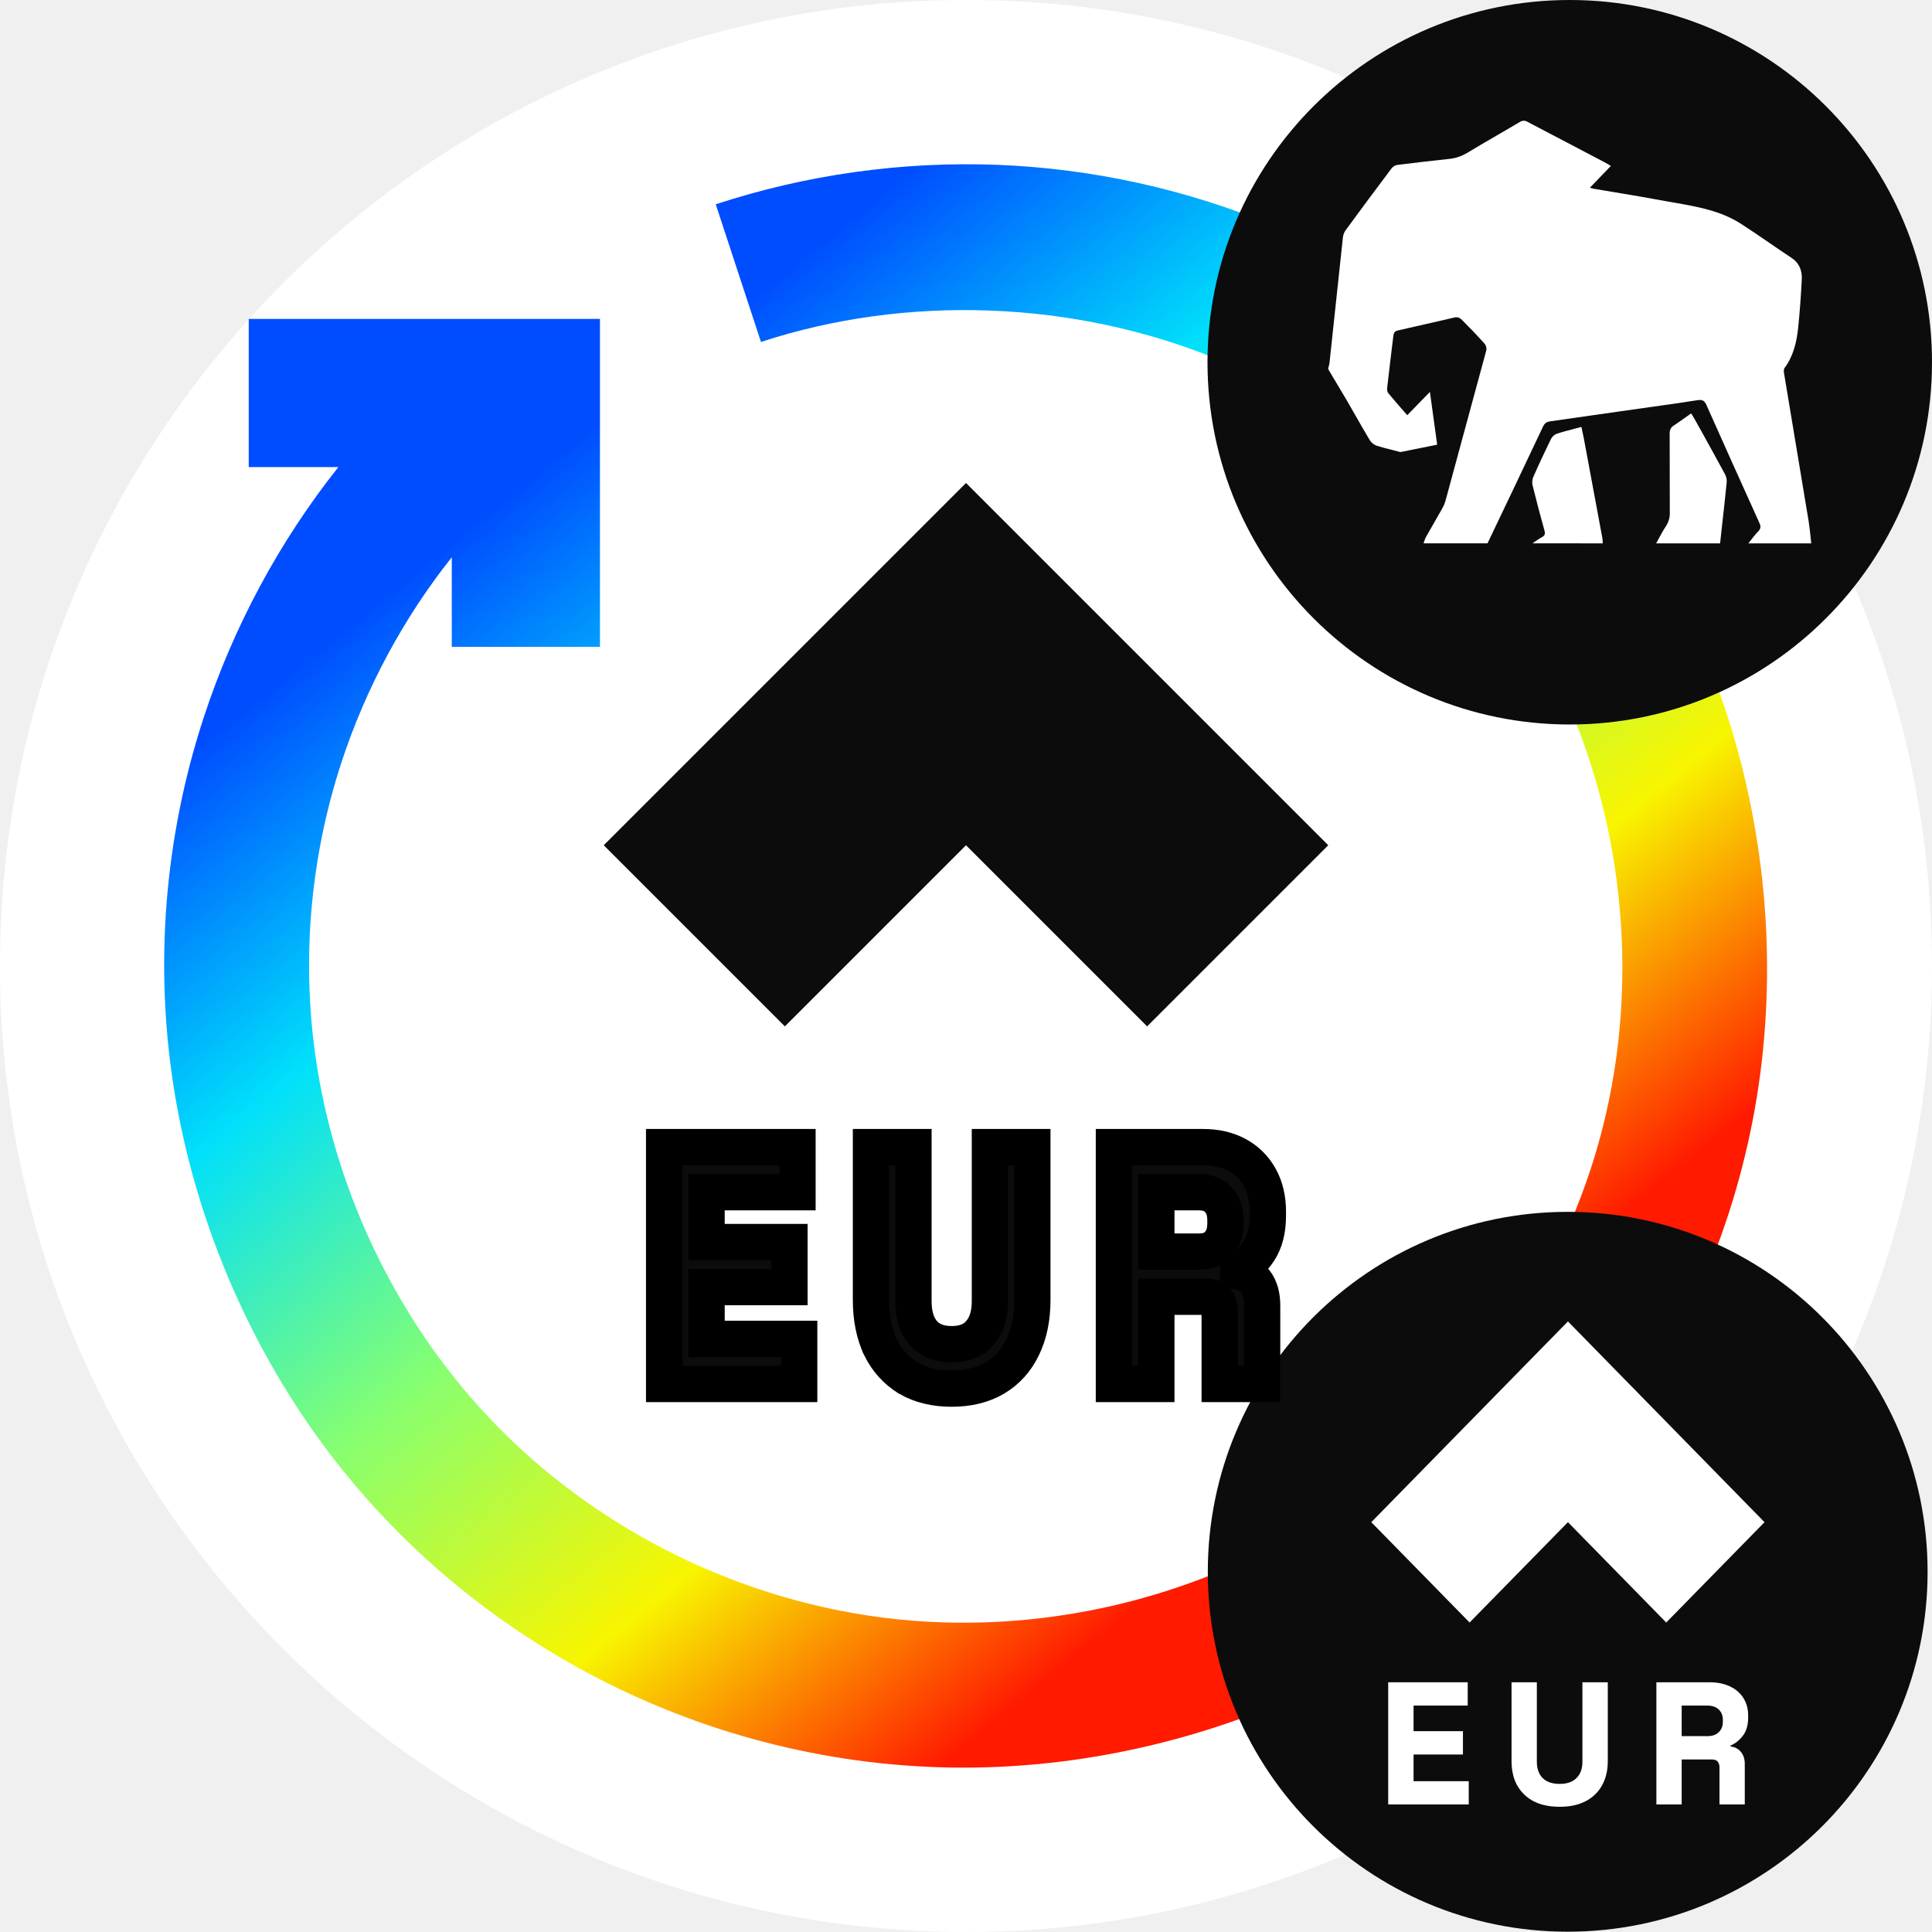
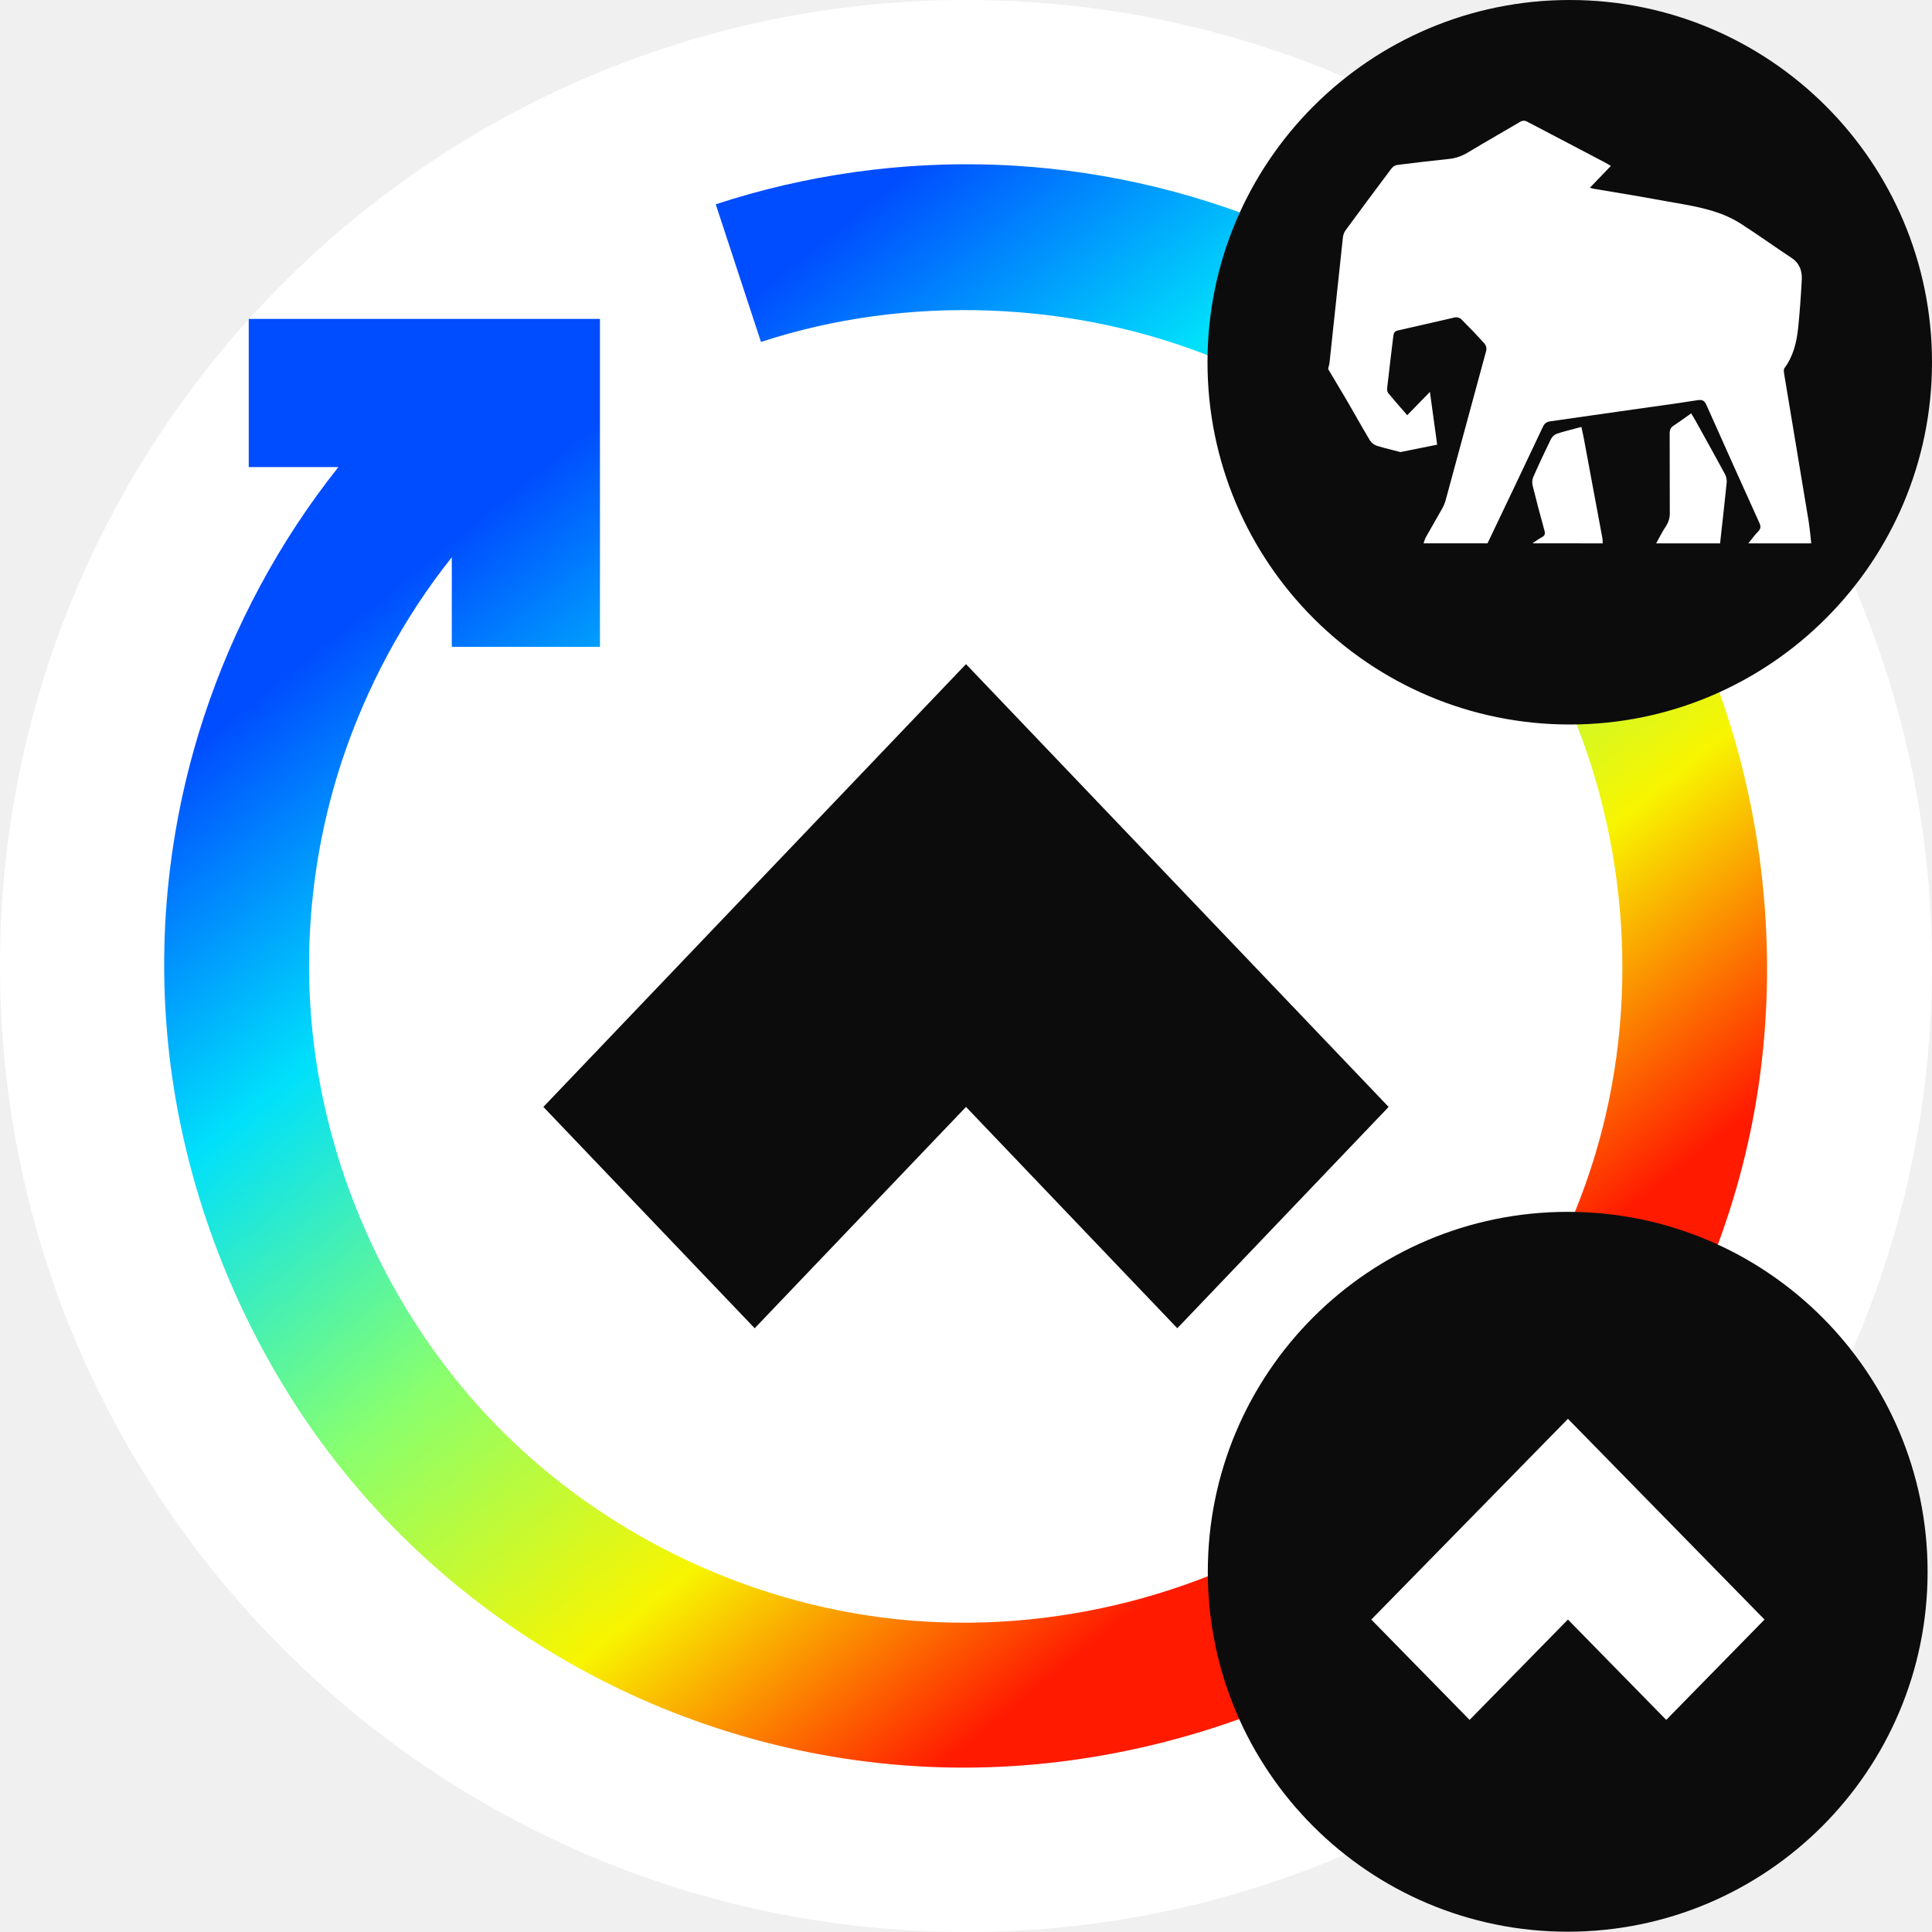
<svg xmlns="http://www.w3.org/2000/svg" width="32" height="32" viewBox="0 0 32 32" fill="none">
  <path fill-rule="evenodd" clip-rule="evenodd" d="M32 16C32 7.172 24.828 0 16 0C7.172 0 0 7.172 0 16C0 24.828 7.172 32 16 32C24.828 32 32 24.828 32 16Z" fill="white" />
-   <path fill-rule="evenodd" clip-rule="evenodd" d="M11.855 3.384C13.345 2.894 14.938 2.67 16.516 2.73C18.094 2.791 19.658 3.136 21.113 3.744C22.568 4.352 23.915 5.223 25.067 6.298C26.592 7.719 27.775 9.498 28.485 11.487C29.195 13.476 29.431 15.677 29.157 17.771C28.884 19.866 28.1 21.855 26.914 23.566C25.728 25.277 24.14 26.709 22.274 27.701C20.409 28.692 18.266 29.244 16.154 29.276C14.042 29.308 11.96 28.821 10.095 27.895C8.231 26.97 6.583 25.607 5.332 23.904C4.082 22.201 3.227 20.159 2.888 18.075C2.549 15.991 2.725 13.865 3.375 11.881C3.866 10.382 4.628 8.964 5.605 7.736H4.12V5.282H9.937V10.714H7.483V9.23C6.683 10.236 6.059 11.397 5.656 12.626C5.124 14.251 4.981 15.995 5.256 17.697C5.599 19.814 6.589 21.865 8.067 23.446C9.834 25.336 12.3 26.554 14.866 26.821C17.432 27.087 20.099 26.403 22.217 24.929C24.335 23.454 25.905 21.191 26.542 18.69C27.179 16.19 26.884 13.453 25.735 11.142C24.586 8.832 22.584 6.949 20.189 5.959C17.794 4.969 15.008 4.874 12.604 5.664L11.855 3.384Z" fill="url(#paint0_linear_1942_16317)" />
+   <path fill-rule="evenodd" clip-rule="evenodd" d="M11.855 3.384C13.345 2.894 14.938 2.67 16.516 2.73C18.094 2.791 19.658 3.136 21.113 3.744C22.568 4.352 23.915 5.223 25.067 6.298C26.592 7.719 27.775 9.498 28.485 11.487C29.195 13.476 29.431 15.677 29.157 17.771C28.884 19.866 28.1 21.855 26.914 23.566C25.728 25.277 24.14 26.709 22.274 27.701C20.409 28.692 18.266 29.244 16.154 29.276C14.042 29.308 11.96 28.821 10.095 27.895C8.231 26.97 6.583 25.607 5.332 23.904C4.082 22.201 3.227 20.159 2.888 18.075C2.549 15.991 2.725 13.865 3.375 11.881C3.866 10.382 4.628 8.964 5.605 7.736H4.12V5.282H9.937V10.714H7.483V9.23C6.683 10.236 6.059 11.397 5.656 12.626C5.124 14.251 4.981 15.995 5.256 17.697C5.599 19.814 6.589 21.865 8.067 23.446C9.834 25.336 12.3 26.554 14.866 26.821C17.432 27.087 20.099 26.403 22.217 24.929C24.335 23.454 25.905 21.191 26.542 18.69C27.179 16.19 26.884 13.453 25.735 11.142C24.586 8.832 22.584 6.949 20.189 5.959C17.794 4.969 15.008 4.874 12.604 5.664L11.855 3.384Z" fill="url(#paint0_linear_1974_13362)" />
  <circle cx="26" cy="6" r="6" fill="#0C0C0C" />
  <path d="M22 6.115V6.097C22.008 6.071 22.015 6.044 22.02 6.017L22.242 3.939C22.246 3.896 22.26 3.855 22.283 3.82C22.536 3.474 22.792 3.13 23.05 2.787C23.074 2.758 23.106 2.738 23.142 2.732C23.426 2.696 23.711 2.663 23.995 2.633C24.102 2.623 24.205 2.589 24.298 2.534C24.469 2.431 24.642 2.33 24.815 2.23C24.934 2.161 25.054 2.091 25.173 2.021C25.192 2.007 25.215 2 25.239 2C25.261 2 25.282 2.006 25.3 2.018C25.595 2.173 25.89 2.328 26.185 2.482L26.577 2.688C26.593 2.696 26.609 2.705 26.629 2.717C26.644 2.726 26.66 2.736 26.681 2.748L26.334 3.109C26.343 3.111 26.35 3.114 26.357 3.116C26.37 3.12 26.38 3.123 26.39 3.125C26.511 3.146 26.632 3.166 26.753 3.186C27.029 3.232 27.305 3.278 27.58 3.33C27.639 3.341 27.698 3.351 27.758 3.361C28.129 3.427 28.502 3.493 28.833 3.705C28.989 3.805 29.142 3.91 29.295 4.015C29.419 4.1 29.544 4.186 29.669 4.268C29.802 4.355 29.852 4.482 29.843 4.636C29.829 4.902 29.81 5.168 29.783 5.432C29.758 5.671 29.702 5.901 29.557 6.096C29.544 6.114 29.544 6.149 29.548 6.174C29.684 6.994 29.82 7.815 29.957 8.635C29.97 8.718 29.979 8.802 29.988 8.886C29.992 8.924 29.996 8.962 30 9H28.958C28.975 8.98 28.991 8.959 29.007 8.938C29.042 8.893 29.076 8.848 29.115 8.809C29.163 8.761 29.17 8.724 29.14 8.659C28.846 8.01 28.554 7.36 28.264 6.708C28.23 6.632 28.192 6.617 28.118 6.628C27.875 6.667 27.631 6.701 27.388 6.735C27.302 6.747 27.216 6.759 27.13 6.771L25.679 6.978C25.624 6.986 25.586 7.005 25.558 7.064C25.253 7.709 24.947 8.354 24.638 8.999H23.579C23.588 8.967 23.599 8.936 23.612 8.906C23.661 8.819 23.71 8.734 23.759 8.648C23.802 8.573 23.846 8.497 23.888 8.422C23.909 8.385 23.926 8.346 23.939 8.305C24.166 7.472 24.392 6.639 24.617 5.806C24.619 5.798 24.62 5.789 24.62 5.78C24.62 5.749 24.61 5.719 24.591 5.694C24.465 5.554 24.334 5.418 24.201 5.285C24.178 5.266 24.15 5.255 24.122 5.255C24.115 5.255 24.109 5.256 24.103 5.256C23.945 5.292 23.787 5.328 23.628 5.365C23.47 5.402 23.312 5.438 23.154 5.473C23.099 5.485 23.084 5.514 23.078 5.565C23.063 5.689 23.048 5.813 23.033 5.936C23.014 6.098 22.994 6.261 22.976 6.423C22.973 6.451 22.976 6.49 22.992 6.509C23.077 6.612 23.165 6.713 23.256 6.817L23.308 6.877L23.684 6.491L23.804 7.365L23.696 7.387C23.53 7.421 23.367 7.454 23.205 7.486L23.203 7.487C23.186 7.487 23.169 7.483 23.154 7.477C23.122 7.468 23.089 7.46 23.057 7.452C22.971 7.431 22.885 7.409 22.801 7.382C22.756 7.366 22.717 7.335 22.69 7.294C22.609 7.159 22.531 7.023 22.453 6.886C22.406 6.803 22.358 6.721 22.311 6.638C22.21 6.466 22.108 6.295 22.005 6.124L22 6.115Z" fill="white" />
  <path d="M27.477 8.915C27.514 8.848 27.55 8.78 27.592 8.717C27.635 8.653 27.658 8.577 27.658 8.498L27.657 8.484C27.656 8.261 27.656 8.038 27.656 7.815C27.656 7.605 27.656 7.394 27.655 7.183C27.655 7.12 27.672 7.081 27.723 7.048C27.795 7.001 27.865 6.95 27.939 6.898L28.011 6.847L28.022 6.865C28.037 6.888 28.049 6.908 28.061 6.929L28.16 7.106C28.298 7.356 28.437 7.605 28.572 7.856C28.59 7.891 28.6 7.931 28.6 7.971C28.6 7.979 28.6 7.987 28.599 7.994C28.574 8.245 28.546 8.495 28.518 8.746L28.49 9H27.431C27.447 8.972 27.462 8.943 27.477 8.915Z" fill="white" />
  <path d="M25.428 8.968C25.413 8.979 25.398 8.989 25.384 8.999L26.546 9C26.546 8.972 26.544 8.944 26.541 8.917C26.44 8.373 26.339 7.83 26.238 7.287C26.229 7.237 26.218 7.188 26.207 7.137C26.202 7.115 26.197 7.093 26.193 7.071C26.151 7.082 26.111 7.093 26.072 7.103C25.973 7.129 25.879 7.153 25.786 7.184C25.745 7.199 25.71 7.231 25.689 7.271C25.587 7.48 25.488 7.69 25.395 7.903C25.384 7.929 25.379 7.958 25.379 7.987C25.379 8.005 25.381 8.023 25.385 8.041C25.446 8.289 25.511 8.537 25.58 8.783C25.599 8.847 25.584 8.877 25.529 8.903C25.494 8.921 25.461 8.945 25.428 8.968Z" fill="white" />
-   <g clip-path="url(#clip0_1942_16317)">
+   <g clip-path="url(#clip0_1974_13362)">
    <path d="M25.966 31.995C29.258 31.995 31.927 29.326 31.927 26.034C31.927 22.741 29.258 20.072 25.966 20.072C22.674 20.072 20.005 22.741 20.005 26.034C20.005 29.326 22.674 31.995 25.966 31.995Z" fill="#0C0C0C" />
-     <path d="M29.226 25.212L25.97 21.887L22.713 25.212L24.341 26.874L25.97 25.212L27.598 26.874L29.226 25.212Z" fill="white" />
-     <path d="M22.993 29.864V29.887H23.017H24.304H24.327V29.864V29.525V29.502H24.304H23.413V29.06H24.208H24.231V29.037V28.698V28.674H24.208H23.413V28.25H24.287H24.31V28.226V27.888V27.864H24.287H23.017H22.993V27.888V29.864ZM25.404 29.836L25.405 29.836C25.525 29.897 25.668 29.926 25.833 29.926C25.997 29.926 26.14 29.897 26.258 29.836L26.259 29.836C26.379 29.774 26.471 29.686 26.534 29.573C26.598 29.458 26.63 29.323 26.63 29.169V27.888V27.864H26.606H26.234H26.21V27.888V29.18C26.21 29.296 26.177 29.385 26.113 29.449L26.113 29.449C26.05 29.513 25.959 29.547 25.833 29.547C25.707 29.547 25.614 29.513 25.55 29.449C25.488 29.385 25.455 29.296 25.455 29.18V27.888V27.864H25.432H25.059H25.036V27.888V29.169C25.036 29.323 25.067 29.458 25.129 29.573L25.13 29.573C25.194 29.686 25.286 29.774 25.404 29.836ZM27.435 29.864V29.887H27.458H27.831H27.854V29.864V29.142H28.35C28.402 29.142 28.432 29.155 28.448 29.175L28.448 29.176C28.469 29.199 28.48 29.23 28.48 29.271V29.864V29.887H28.503H28.875H28.899V29.864V29.217C28.899 29.134 28.877 29.065 28.831 29.013C28.789 28.963 28.732 28.935 28.662 28.927V28.913C28.742 28.878 28.81 28.824 28.866 28.751C28.926 28.673 28.955 28.572 28.955 28.449V28.415C28.955 28.304 28.929 28.207 28.875 28.123C28.822 28.04 28.747 27.976 28.651 27.931C28.555 27.886 28.443 27.864 28.317 27.864H27.458H27.435V27.888V29.864ZM28.469 28.316L28.47 28.317C28.513 28.358 28.536 28.415 28.536 28.489V28.517C28.536 28.591 28.513 28.648 28.467 28.692C28.424 28.734 28.361 28.756 28.277 28.756H27.854V28.25H28.277C28.363 28.25 28.426 28.273 28.469 28.316Z" fill="white" />
+     <path d="M29.226 26.825L25.97 23.5L22.713 26.825L24.341 28.487L25.97 26.825L27.598 28.487L29.226 26.825Z" fill="white" />
  </g>
-   <path d="M22 14L16 8L10 14L13 17L16 14L19 17L22 14Z" fill="#0C0C0C" />
-   <path d="M11 22.878V22.923H11.039H13.198H13.237V22.878V22.221V22.176H13.198H11.703V21.319H13.037H13.076V21.274V20.617V20.572H13.037H11.703V19.747H13.17H13.209V19.702V19.045V19H13.17H11.039H11V19.045V22.878ZM15.044 22.825L15.045 22.826C15.247 22.942 15.487 23 15.763 23C16.039 23 16.277 22.942 16.477 22.825L16.477 22.825C16.679 22.705 16.833 22.534 16.938 22.314C17.046 22.091 17.099 21.829 17.099 21.531V19.045V19H17.06H16.435H16.396V19.045V21.553C16.396 21.778 16.34 21.949 16.233 22.074L16.232 22.075C16.128 22.198 15.974 22.264 15.763 22.264C15.552 22.264 15.396 22.198 15.289 22.075C15.184 21.95 15.13 21.778 15.13 21.553V19.045V19H15.091H14.466H14.426V19.045V21.531C14.426 21.829 14.478 22.091 14.583 22.314L14.583 22.315C14.691 22.534 14.845 22.704 15.044 22.825ZM18.45 22.878V22.923H18.489H19.114H19.153V22.878V21.478H19.985C20.072 21.478 20.122 21.503 20.149 21.543L20.15 21.544C20.184 21.589 20.202 21.649 20.202 21.728V22.878V22.923H20.241H20.866H20.905V22.878V21.624C20.905 21.463 20.869 21.329 20.792 21.228C20.721 21.132 20.625 21.078 20.508 21.062V21.035C20.642 20.966 20.757 20.861 20.85 20.721C20.951 20.569 21 20.372 21 20.135V20.069C21 19.854 20.956 19.664 20.866 19.503C20.776 19.341 20.651 19.217 20.49 19.13C20.329 19.043 20.142 19 19.929 19H18.489H18.45V19.045V22.878ZM20.185 19.877L20.186 19.877C20.259 19.959 20.297 20.068 20.297 20.211V20.266C20.297 20.409 20.258 20.521 20.181 20.606C20.108 20.687 20.004 20.73 19.862 20.73H19.153V19.747H19.862C20.007 19.747 20.113 19.793 20.185 19.877Z" fill="#0C0C0C" stroke="black" stroke-width="0.601" />
+   <path d="M23 18.334L16 11L9 18.334L12.5 22L16 18.334L19.5 22L23 18.334Z" fill="#0C0C0C" />
  <defs>
-     <linearGradient id="paint0_linear_1942_16317" x1="2.043" y1="13.297" x2="15.222" y2="29.577" gradientUnits="userSpaceOnUse">
+     <linearGradient id="paint0_linear_1974_13362" x1="2.043" y1="13.297" x2="15.222" y2="29.577" gradientUnits="userSpaceOnUse">
      <stop stop-color="#004CFF" />
      <stop offset="0.252" stop-color="#00E0FB" />
      <stop offset="0.506" stop-color="#87FF70" />
      <stop offset="0.755" stop-color="#F8F500" />
      <stop offset="1" stop-color="#FF1A00" />
    </linearGradient>
-     <clipPath id="clip0_1942_16317">
+     <clipPath id="clip0_1974_13362">
      <rect width="12" height="12" fill="white" transform="translate(20 20)" />
    </clipPath>
  </defs>
</svg>
